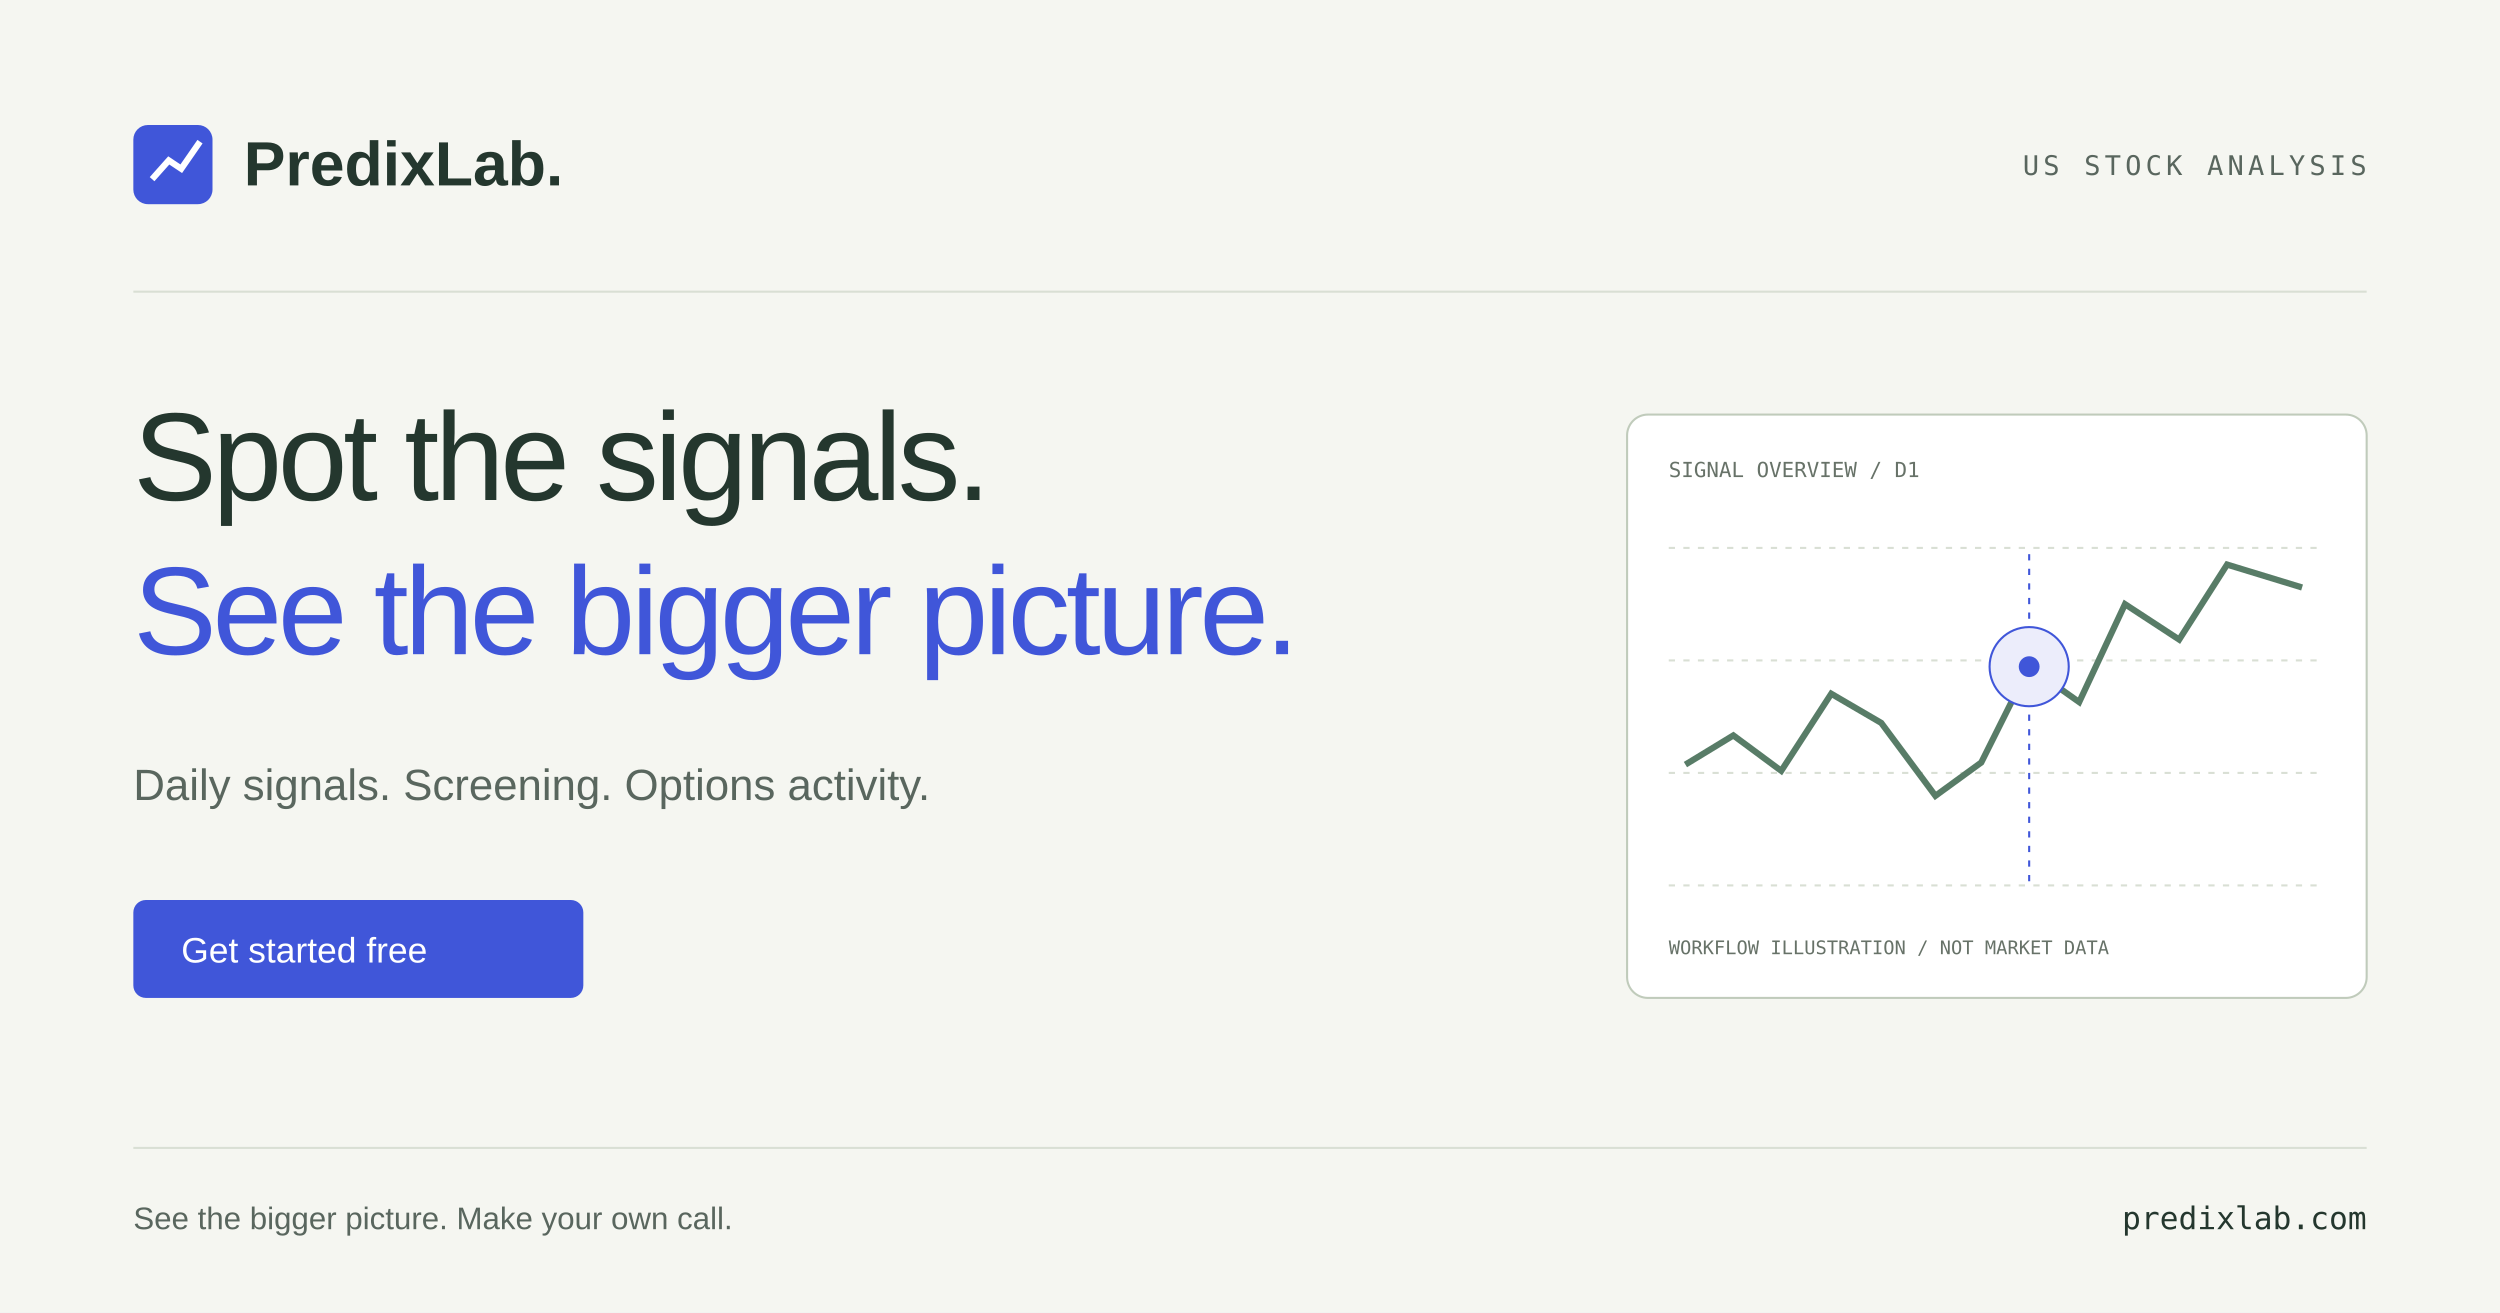
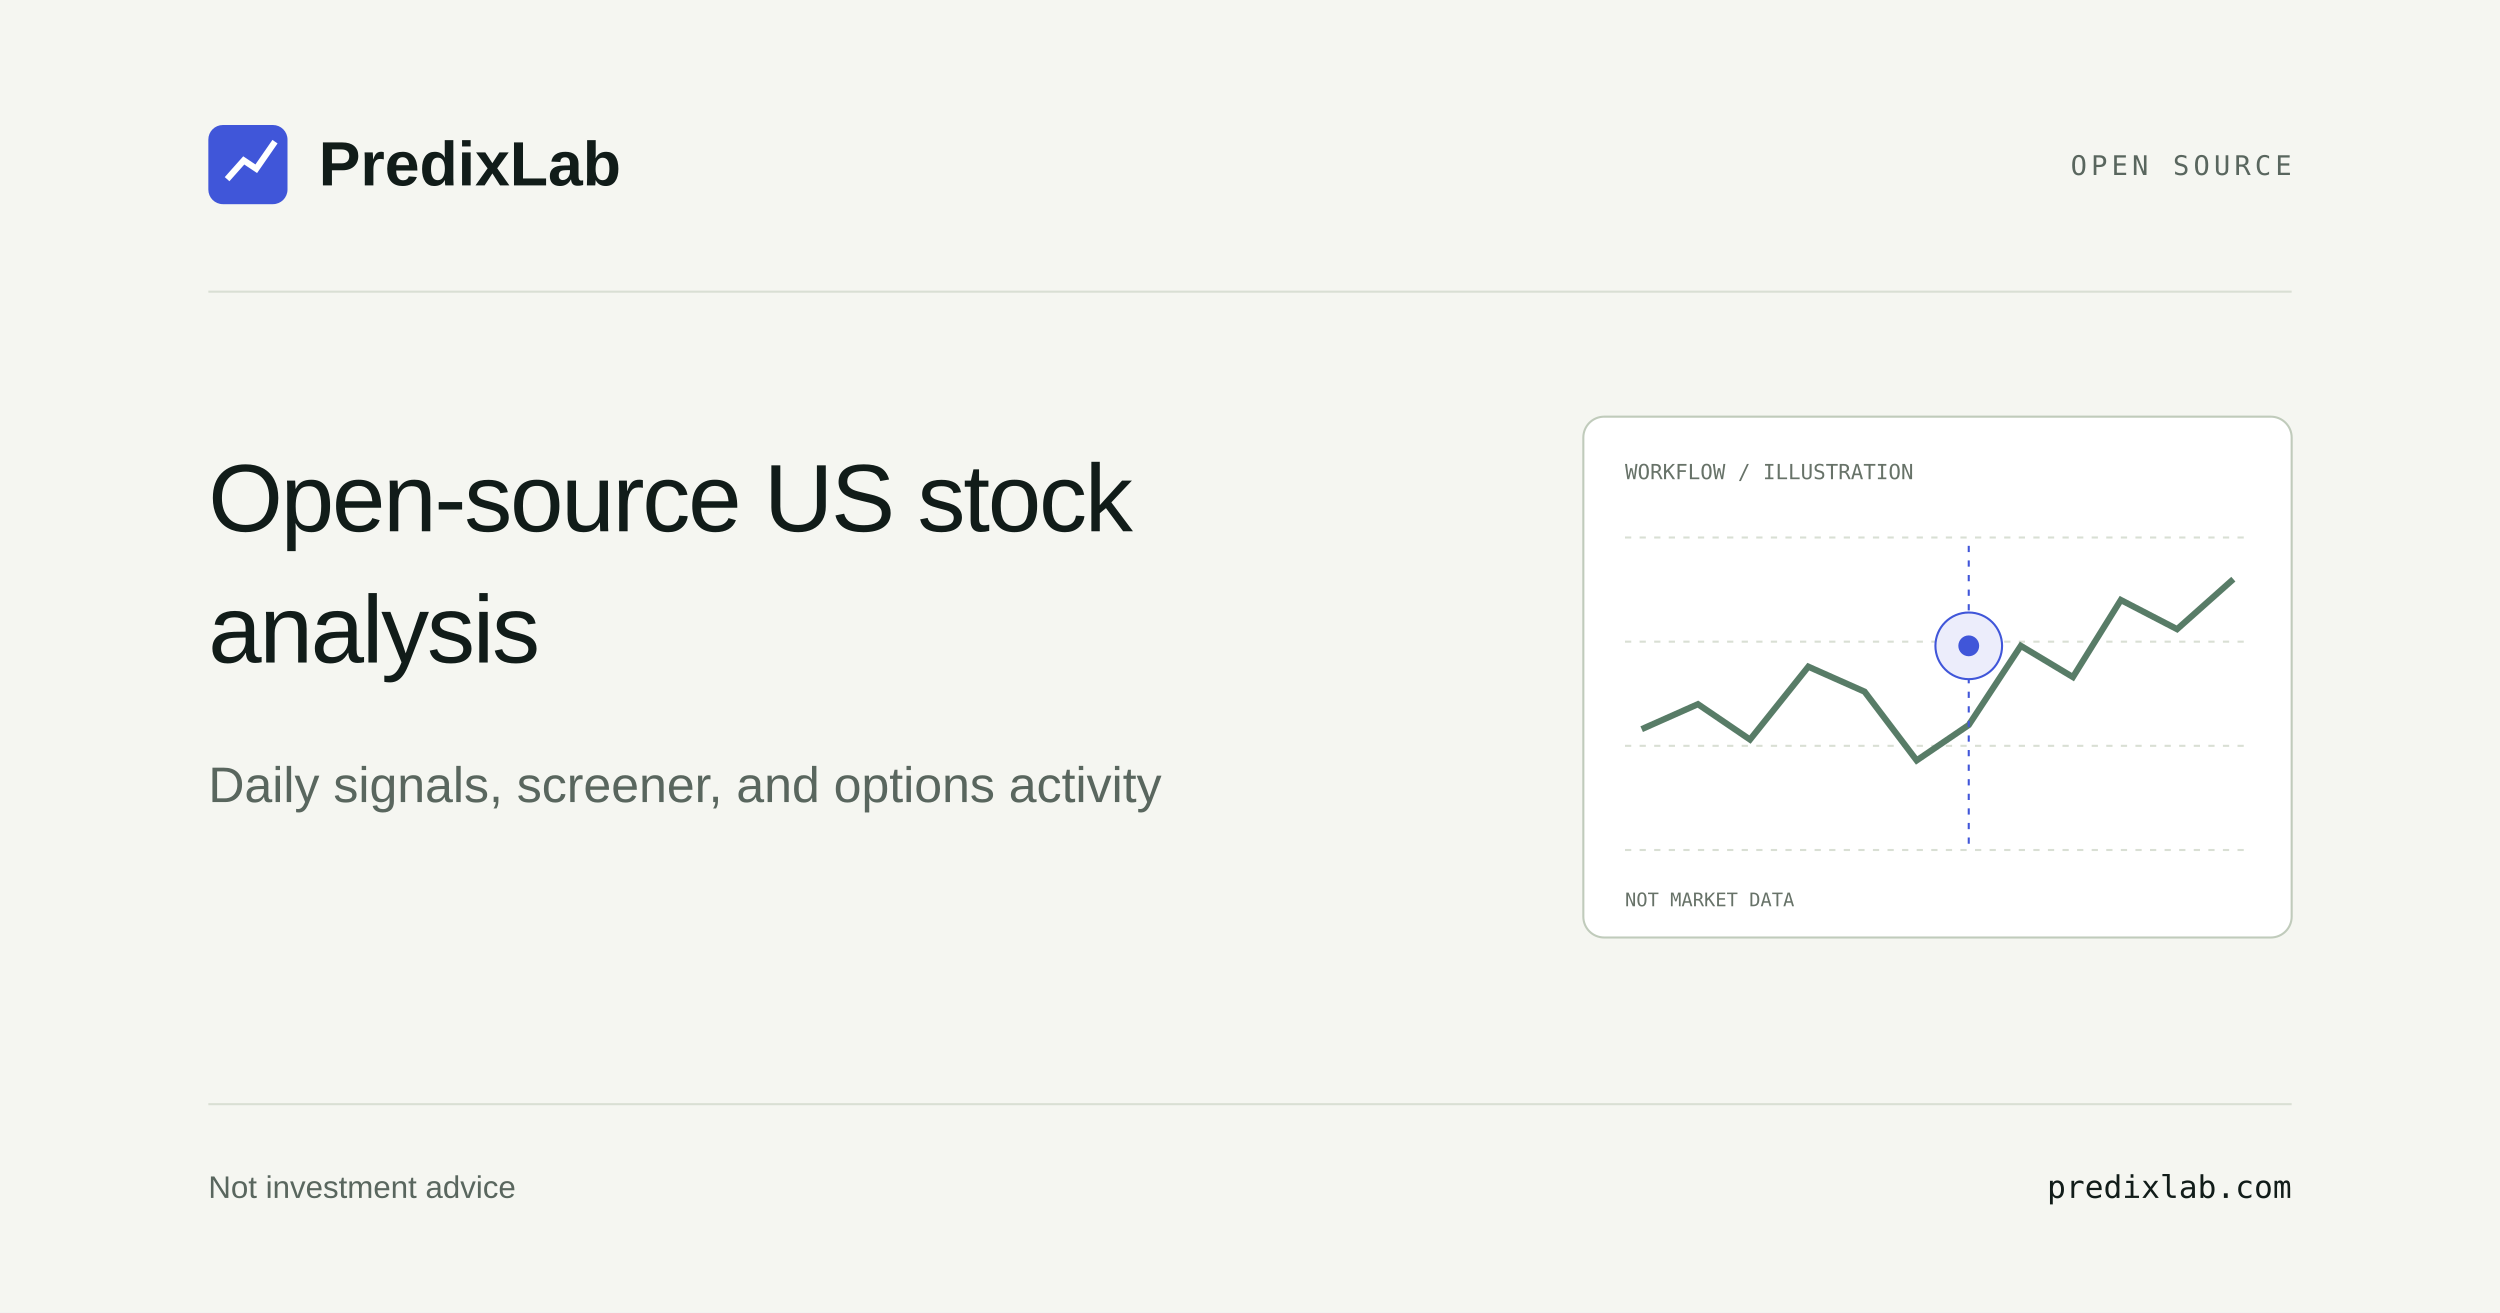
<svg xmlns="http://www.w3.org/2000/svg" width="1200" height="630" viewBox="0 0 1200 630">
  <rect width="1200" height="630" fill="#f5f6f1" />
-   <path d="M64 140H1136M64 551H1136" stroke="#d9dfd4" />
-   <rect x="64" y="60" width="38" height="38" rx="7" fill="#4056d9" />
-   <path d="M73 86L81 77 87 81 96 68" fill="none" stroke="#fff" stroke-width="3" />
-   <text x="117" y="89" font-family="Arial,sans-serif" font-size="30" font-weight="700" fill="#24372e">PredixLab.</text>
-   <text x="1136" y="84" text-anchor="end" font-family="monospace" font-size="13" letter-spacing="2" fill="#59665e">US STOCK ANALYSIS</text>
-   <text x="64" y="240" font-family="Arial,sans-serif" font-size="60" letter-spacing="-2" fill="#24372e">Spot the signals.</text>
-   <text x="64" y="314" font-family="Arial,sans-serif" font-size="60" letter-spacing="-2" fill="#4056d9">See the bigger picture.</text>
-   <text x="64" y="384" font-family="Arial,sans-serif" font-size="21" fill="#59665e">Daily signals. Screening. Options activity.</text>
-   <rect x="64" y="432" width="216" height="47" rx="6" fill="#4056d9" />
-   <text x="87" y="462" font-family="Arial,sans-serif" font-size="17" fill="#fff">Get started free</text>
-   <g transform="translate(781 199)">
-     <rect width="355" height="280" rx="10" fill="#fff" stroke="#c0cbbb" />
-     <path d="M20 64H335M20 118H335M20 172H335M20 226H335" stroke="#d9dfd4" stroke-dasharray="3 4" />
-     <text x="20" y="30" font-family="monospace" font-size="10" fill="#677268">SIGNAL OVERVIEW / D1</text>
-     <path d="M28 168L51 154 74 171 98 134 122 148 148 183 170 167 193 121 217 138 239 91 265 108 288 72 324 83" fill="none" stroke="#587c67" stroke-width="3" />
-     <path d="M193 67V226" stroke="#4056d9" stroke-dasharray="3 4" />
-     <circle cx="193" cy="121" r="19" fill="#ecedfb" stroke="#4056d9" />
-     <circle cx="193" cy="121" r="5" fill="#4056d9" />
-     <text x="20" y="259" font-family="monospace" font-size="9" fill="#677268">WORKFLOW ILLUSTRATION / NOT MARKET DATA</text>
+   <path d="M100 140H1100M100 530H1100" stroke="#d9dfd4" />
+   <rect x="100" y="60" width="38" height="38" rx="7" fill="#4056d9" />
+   <path d="M109 86L117 77 123 81 132 68" fill="none" stroke="#fff" stroke-width="3" />
+   <text x="153" y="89" font-family="Arial,sans-serif" font-size="30" font-weight="700" fill="#111c19">PredixLab</text>
+   <text x="1100" y="84" text-anchor="end" font-family="monospace" font-size="13" letter-spacing="2" fill="#59665e">OPEN SOURCE</text>
+   <text x="100" y="255" font-family="Arial,sans-serif" font-size="46" letter-spacing="-1" fill="#111c19">Open-source US stock</text>
+   <text x="100" y="318" font-family="Arial,sans-serif" font-size="46" letter-spacing="-1" fill="#111c19">analysis</text>
+   <text x="100" y="385" font-family="Arial,sans-serif" font-size="24" fill="#59665e">Daily signals, screener, and options activity</text>
+   <g transform="translate(760 200)">
+     <rect width="340" height="250" rx="10" fill="#fff" stroke="#c0cbbb" />
+     <path d="M20 58H320M20 108H320M20 158H320M20 208H320" stroke="#d9dfd4" stroke-dasharray="3 4" />
+     <text x="20" y="30" font-family="monospace" font-size="10" fill="#677268">WORKFLOW / ILLUSTRATION</text>
+     <path d="M28 150L55 138 80 155 108 120 135 132 160 165 185 148 210 110 235 125 258 88 285 102 312 78" fill="none" stroke="#587c67" stroke-width="3" />
+     <path d="M185 62V208" stroke="#4056d9" stroke-dasharray="3 4" />
+     <circle cx="185" cy="110" r="16" fill="#ecedfb" stroke="#4056d9" />
+     <circle cx="185" cy="110" r="5" fill="#4056d9" />
+     <text x="20" y="235" font-family="monospace" font-size="9" fill="#677268">NOT MARKET DATA</text>
  </g>
-   <text x="64" y="590" font-family="Arial,sans-serif" font-size="15" fill="#59665e">See the bigger picture. Make your own call.</text>
-   <text x="1136" y="590" text-anchor="end" font-family="monospace" font-size="15" fill="#24372e">predixlab.com</text>
+   <text x="100" y="575" font-family="Arial,sans-serif" font-size="15" fill="#59665e">Not investment advice</text>
+   <text x="1100" y="575" text-anchor="end" font-family="monospace" font-size="15" fill="#111c19">predixlab.com</text>
</svg>
